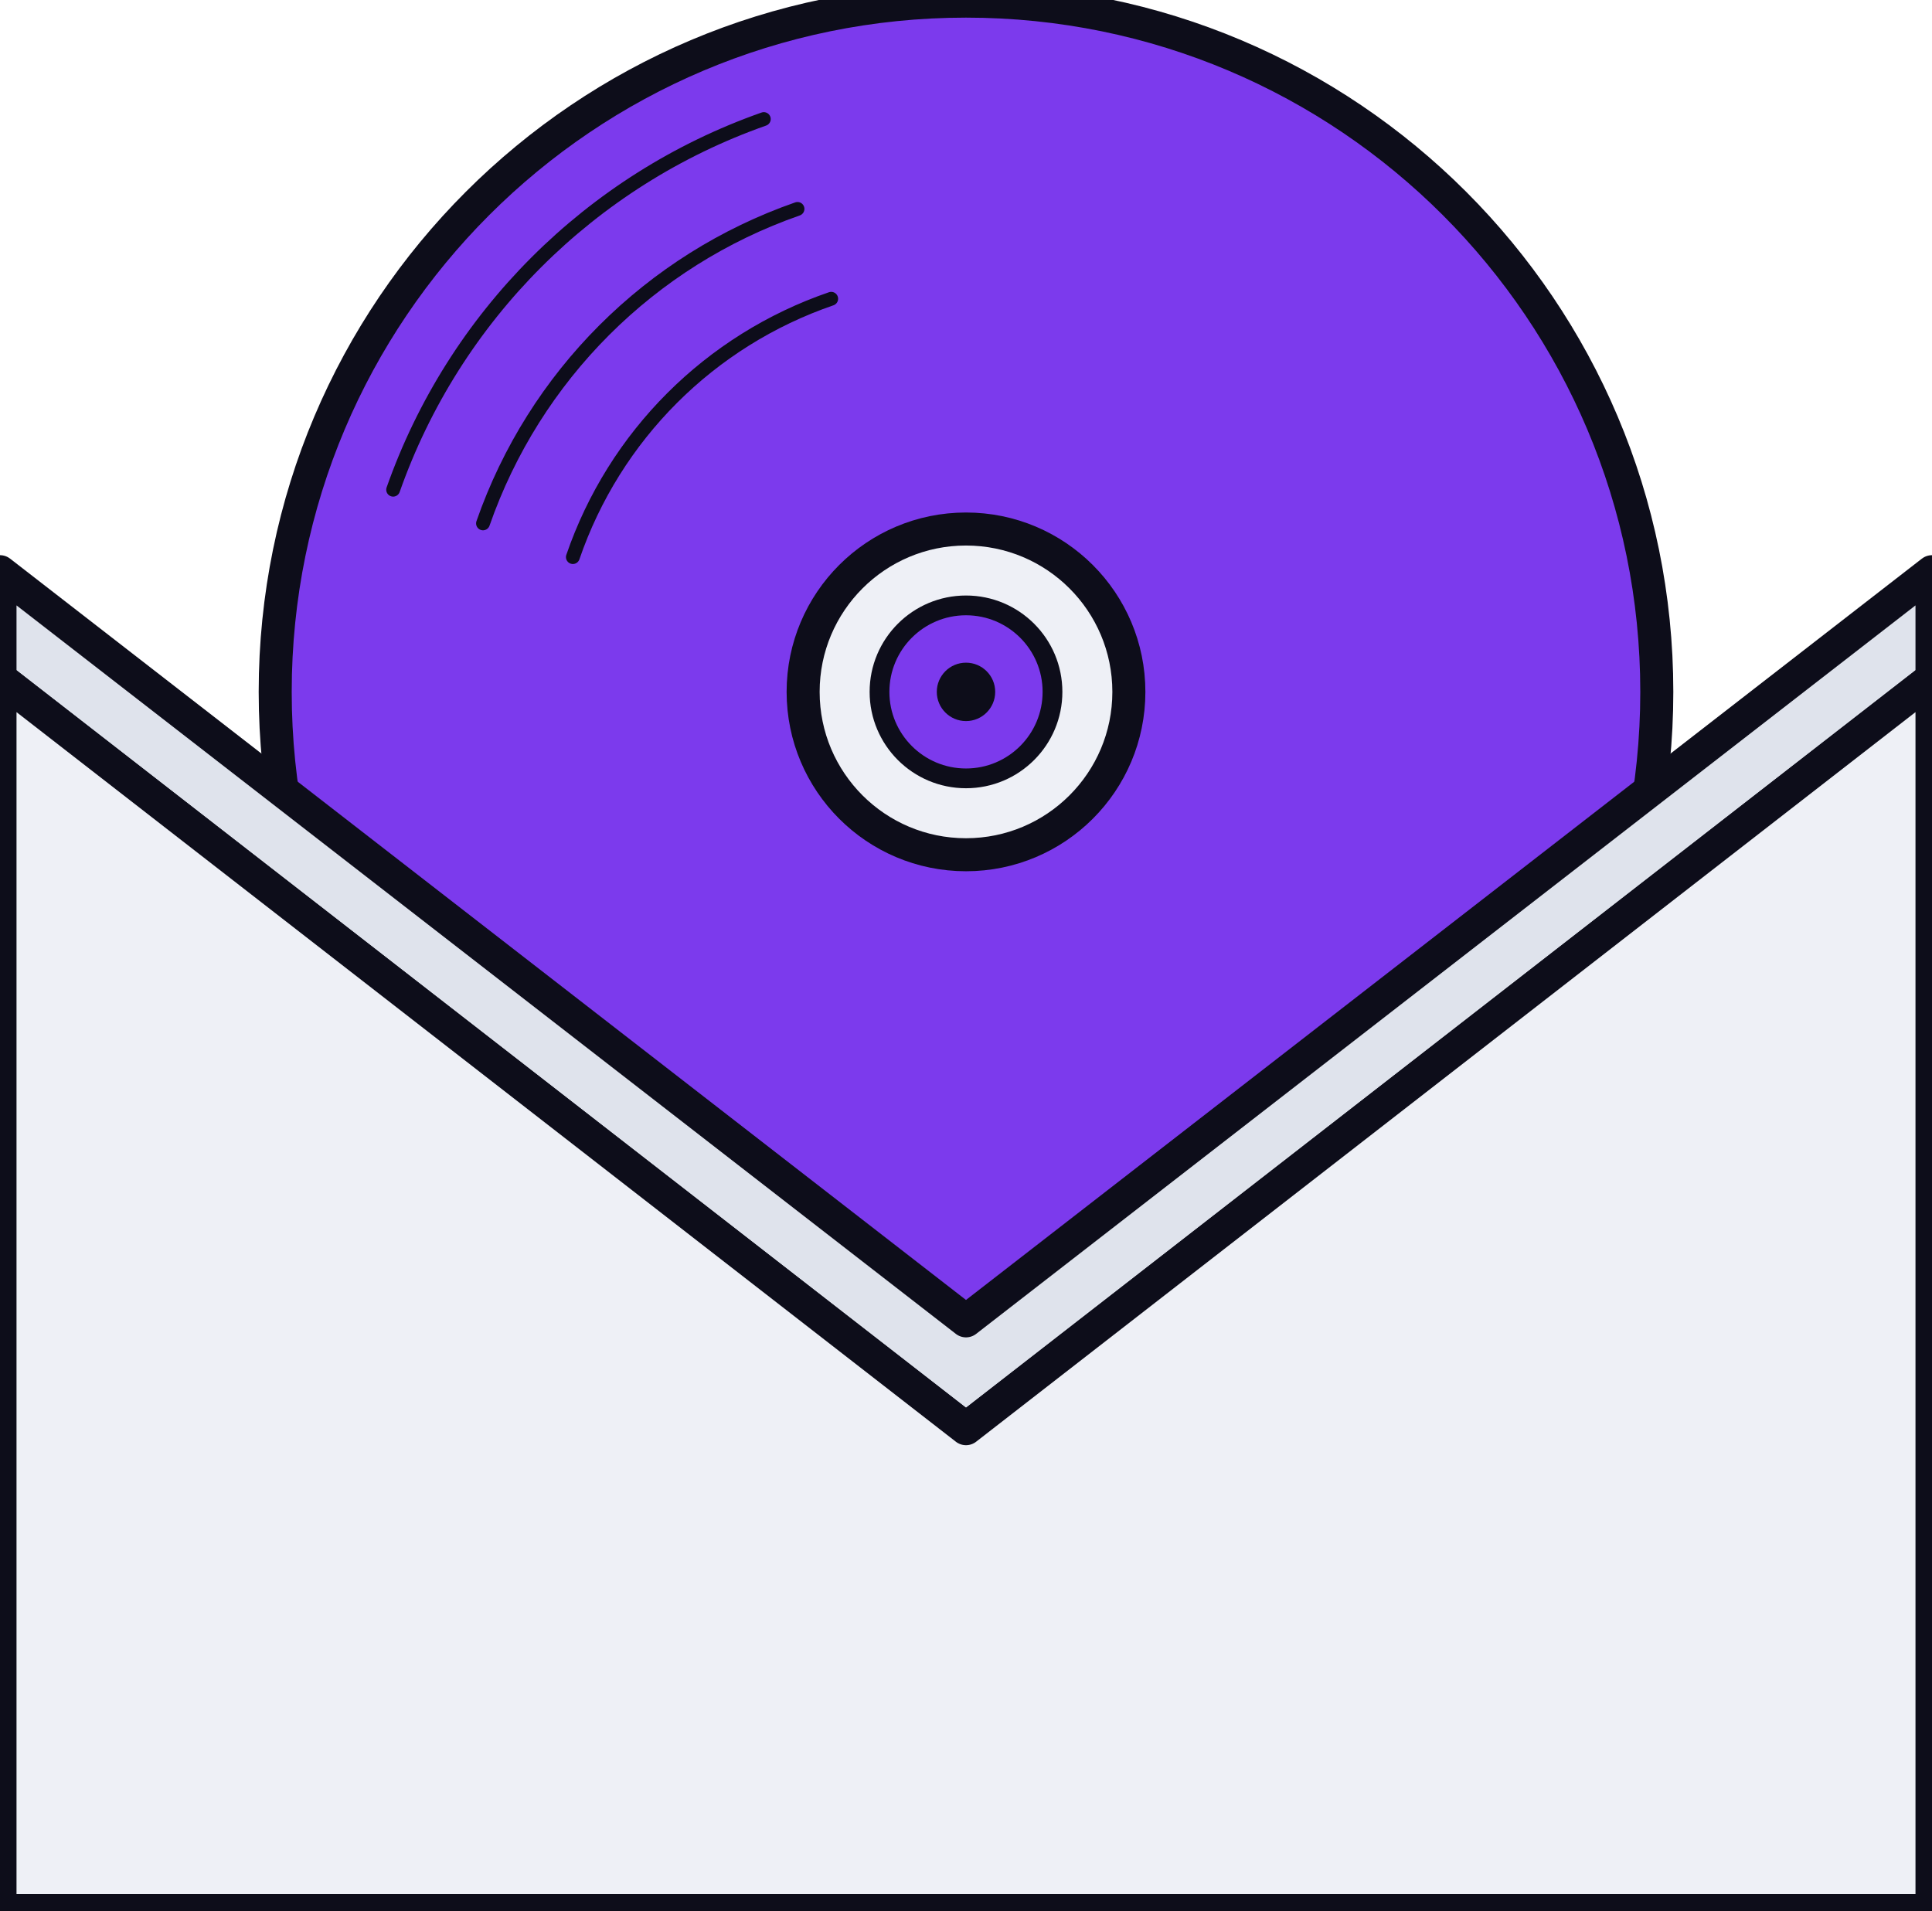
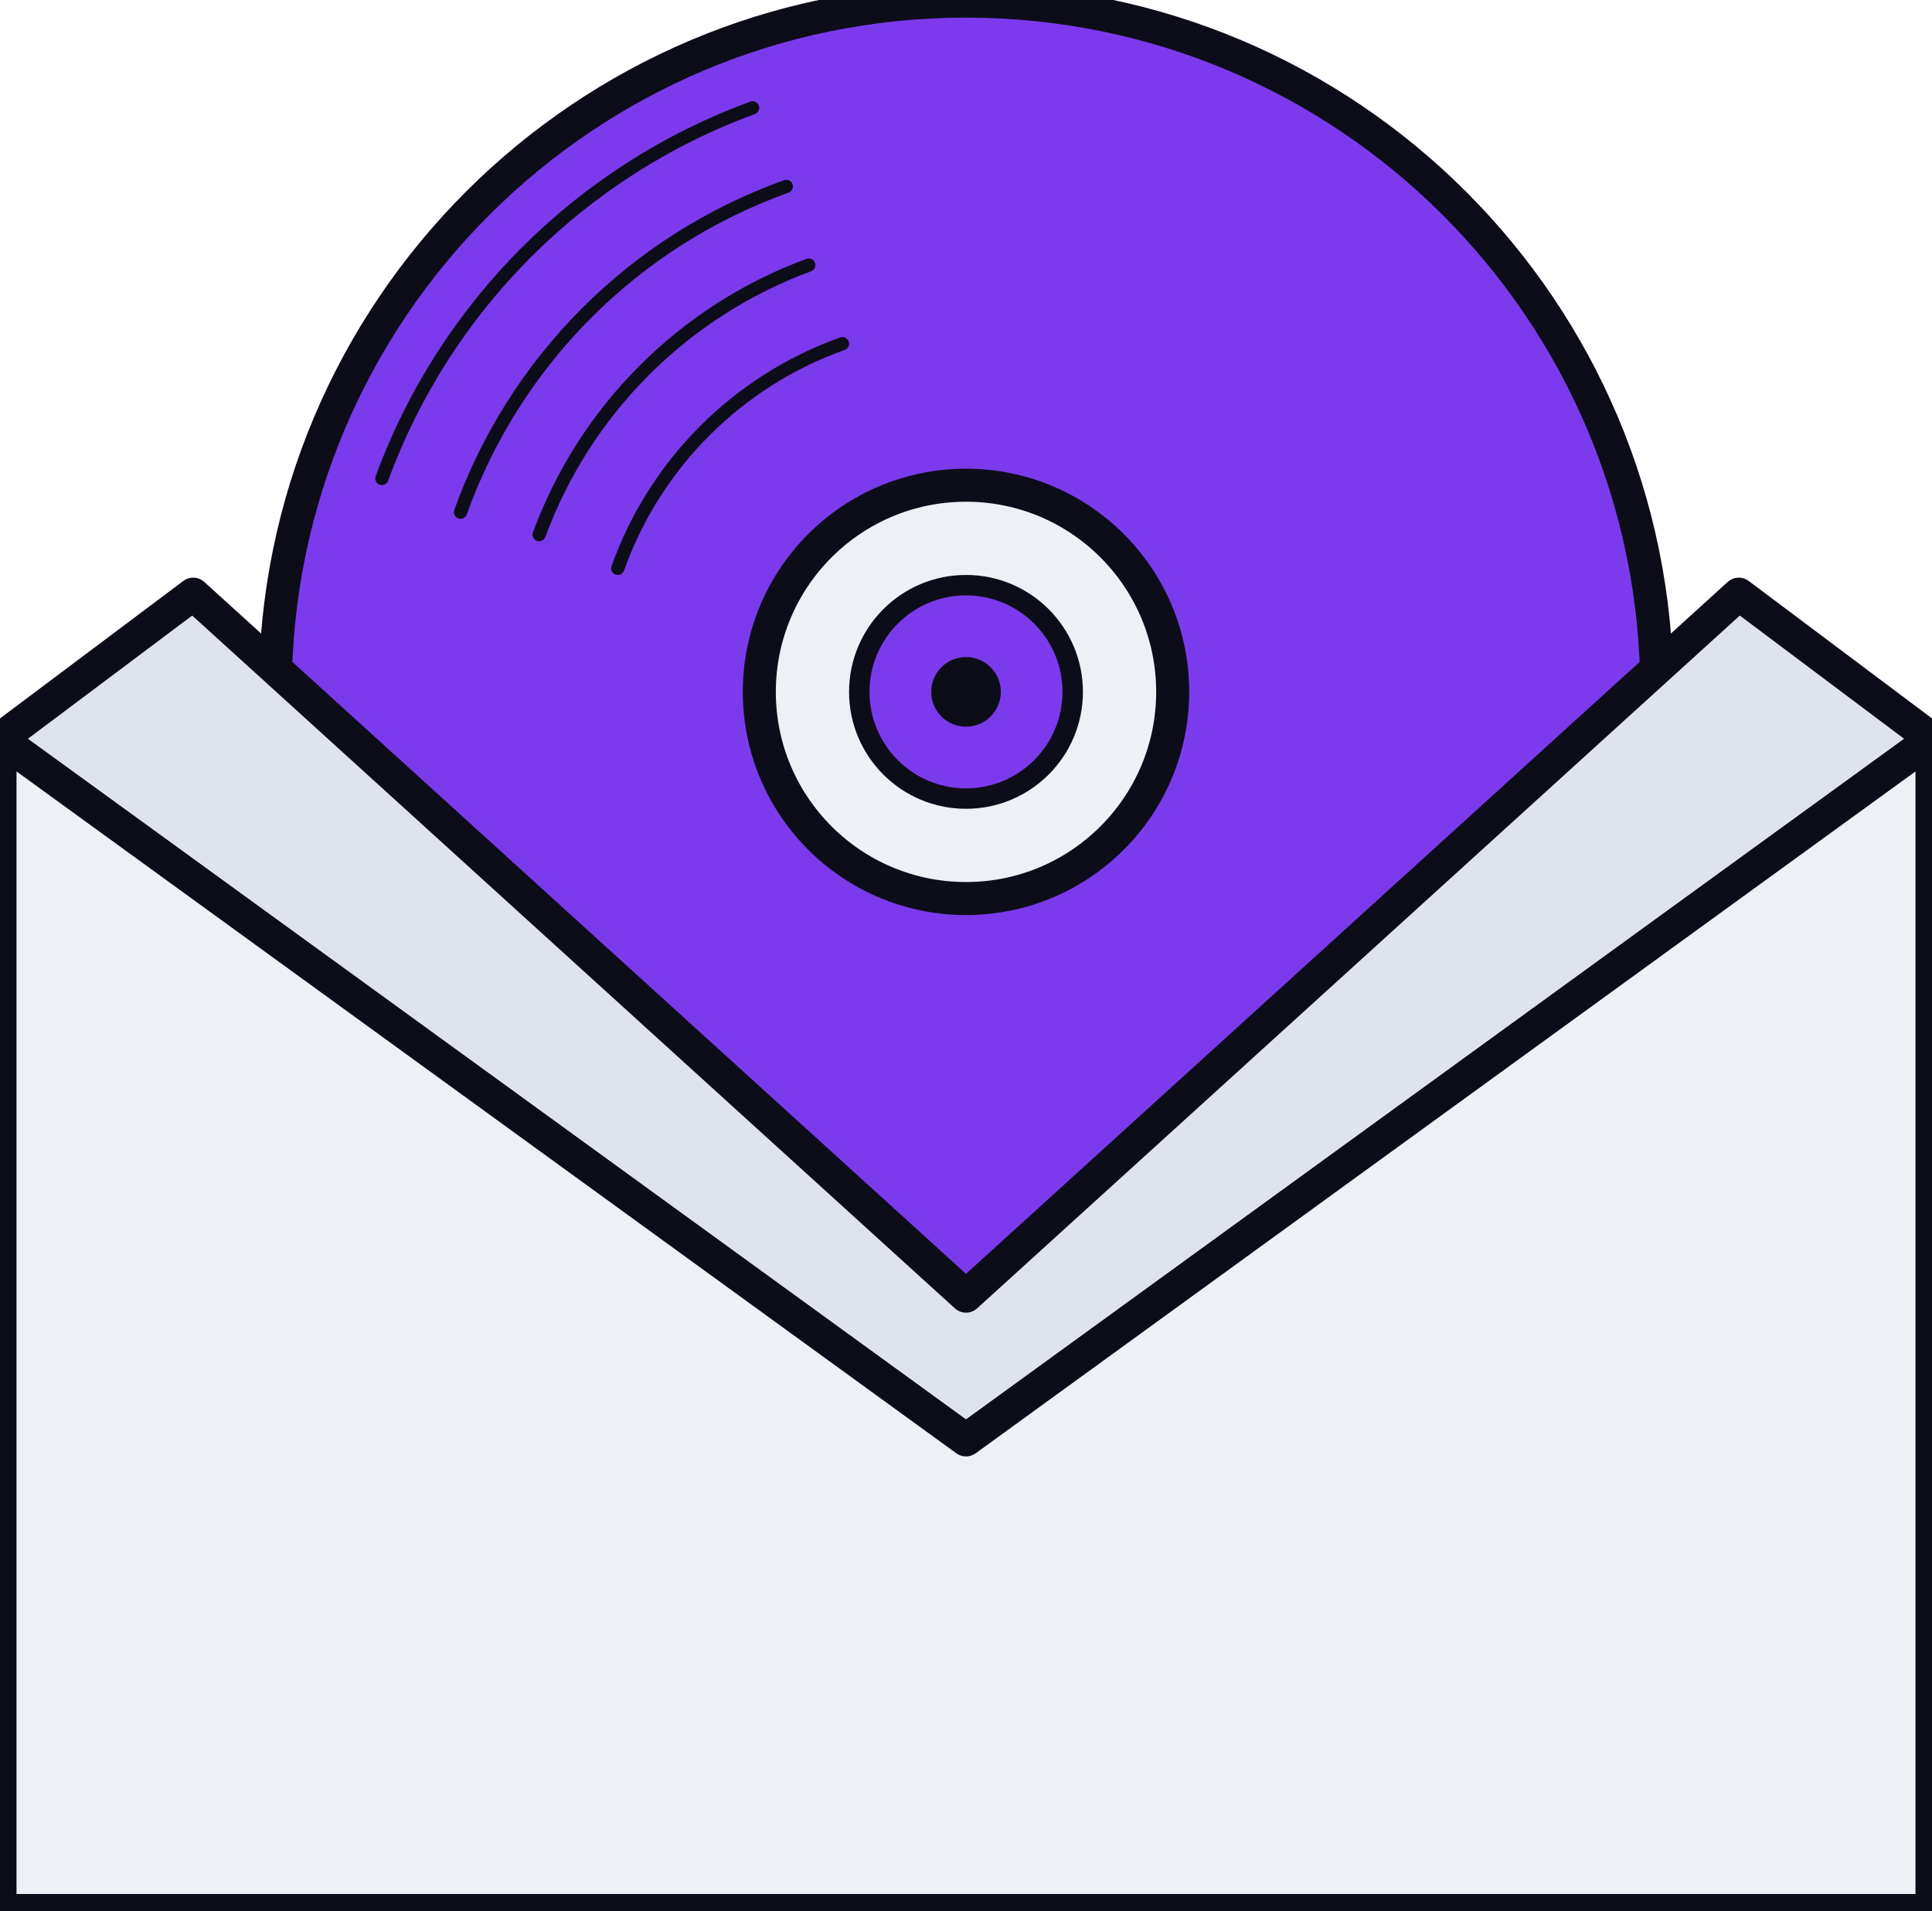
<svg xmlns="http://www.w3.org/2000/svg" viewBox="14.0 0 172.0 170.1" width="172.0" height="170.1">
  <g stroke="#0d0d1a" stroke-width="2.94" stroke-linejoin="round" stroke-linecap="round">
    <circle cx="100.0" cy="61.6" r="61.5" fill="#7c3aed" />
-     <g fill="none" stroke="#0d0d1a" stroke-width="1.23" stroke-linecap="round">
-       <path d="M49.0 43.6 A54 54 0 0 1 82.0 10.6" />
-       <path d="M57.0 46.6 A45.5 45.5 0 0 1 85.0 18.6" />
-       <path d="M65.0 49.6 A37 37 0 0 1 88.0 26.6" />
+     <g fill="none" stroke="#0d0d1a" stroke-width="1.18" stroke-linecap="round">
+       <path d="M48.0 42.6 A55.5 55.5 0 0 1 81.0 9.6" />
+       <path d="M55.0 45.6 A48 48 0 0 1 84.0 16.6" />
+       <path d="M62.0 47.6 A40.5 40.5 0 0 1 86.0 23.6" />
+       <path d="M69.0 50.6 A33 33 0 0 1 89.0 30.6" />
    </g>
-     <circle cx="100.0" cy="61.6" r="14.5" fill="#eef0f6" />
-     <circle cx="100.0" cy="61.6" r="7.7" fill="#7c3aed" stroke-width="1.76" />
-     <circle cx="100.0" cy="61.6" r="2.6" fill="#0d0d1a" stroke="none" />
-     <path d="M14.0 60.4 L14.0 50.9 L100.0 117.6 L186.0 50.9 L186.0 60.4 L100.0 127.2 Z" fill="#dfe3ec" />
-     <path d="M14.0 60.4 L100.0 127.2 L186.0 60.4 L186.0 170.1 L14.0 170.1 Z" fill="#eef0f6" />
+     <circle cx="100.0" cy="61.6" r="18.4" fill="#eef0f6" />
+     <circle cx="100.0" cy="61.6" r="9.5" fill="#7c3aed" stroke-width="1.82" />
+     <circle cx="100.0" cy="61.6" r="3.1" fill="#0d0d1a" stroke="none" />
+     <path d="M14.0 65.8 L31.2 52.9 L100.0 115.4 L168.8 52.9 L186.0 65.8 L100.0 128.2 Z" fill="#dfe3ec" />
+     <path d="M14.0 65.8 L100.0 128.2 L186.0 65.8 L186.0 170.1 L14.0 170.1 Z" fill="#eef0f6" />
  </g>
</svg>
